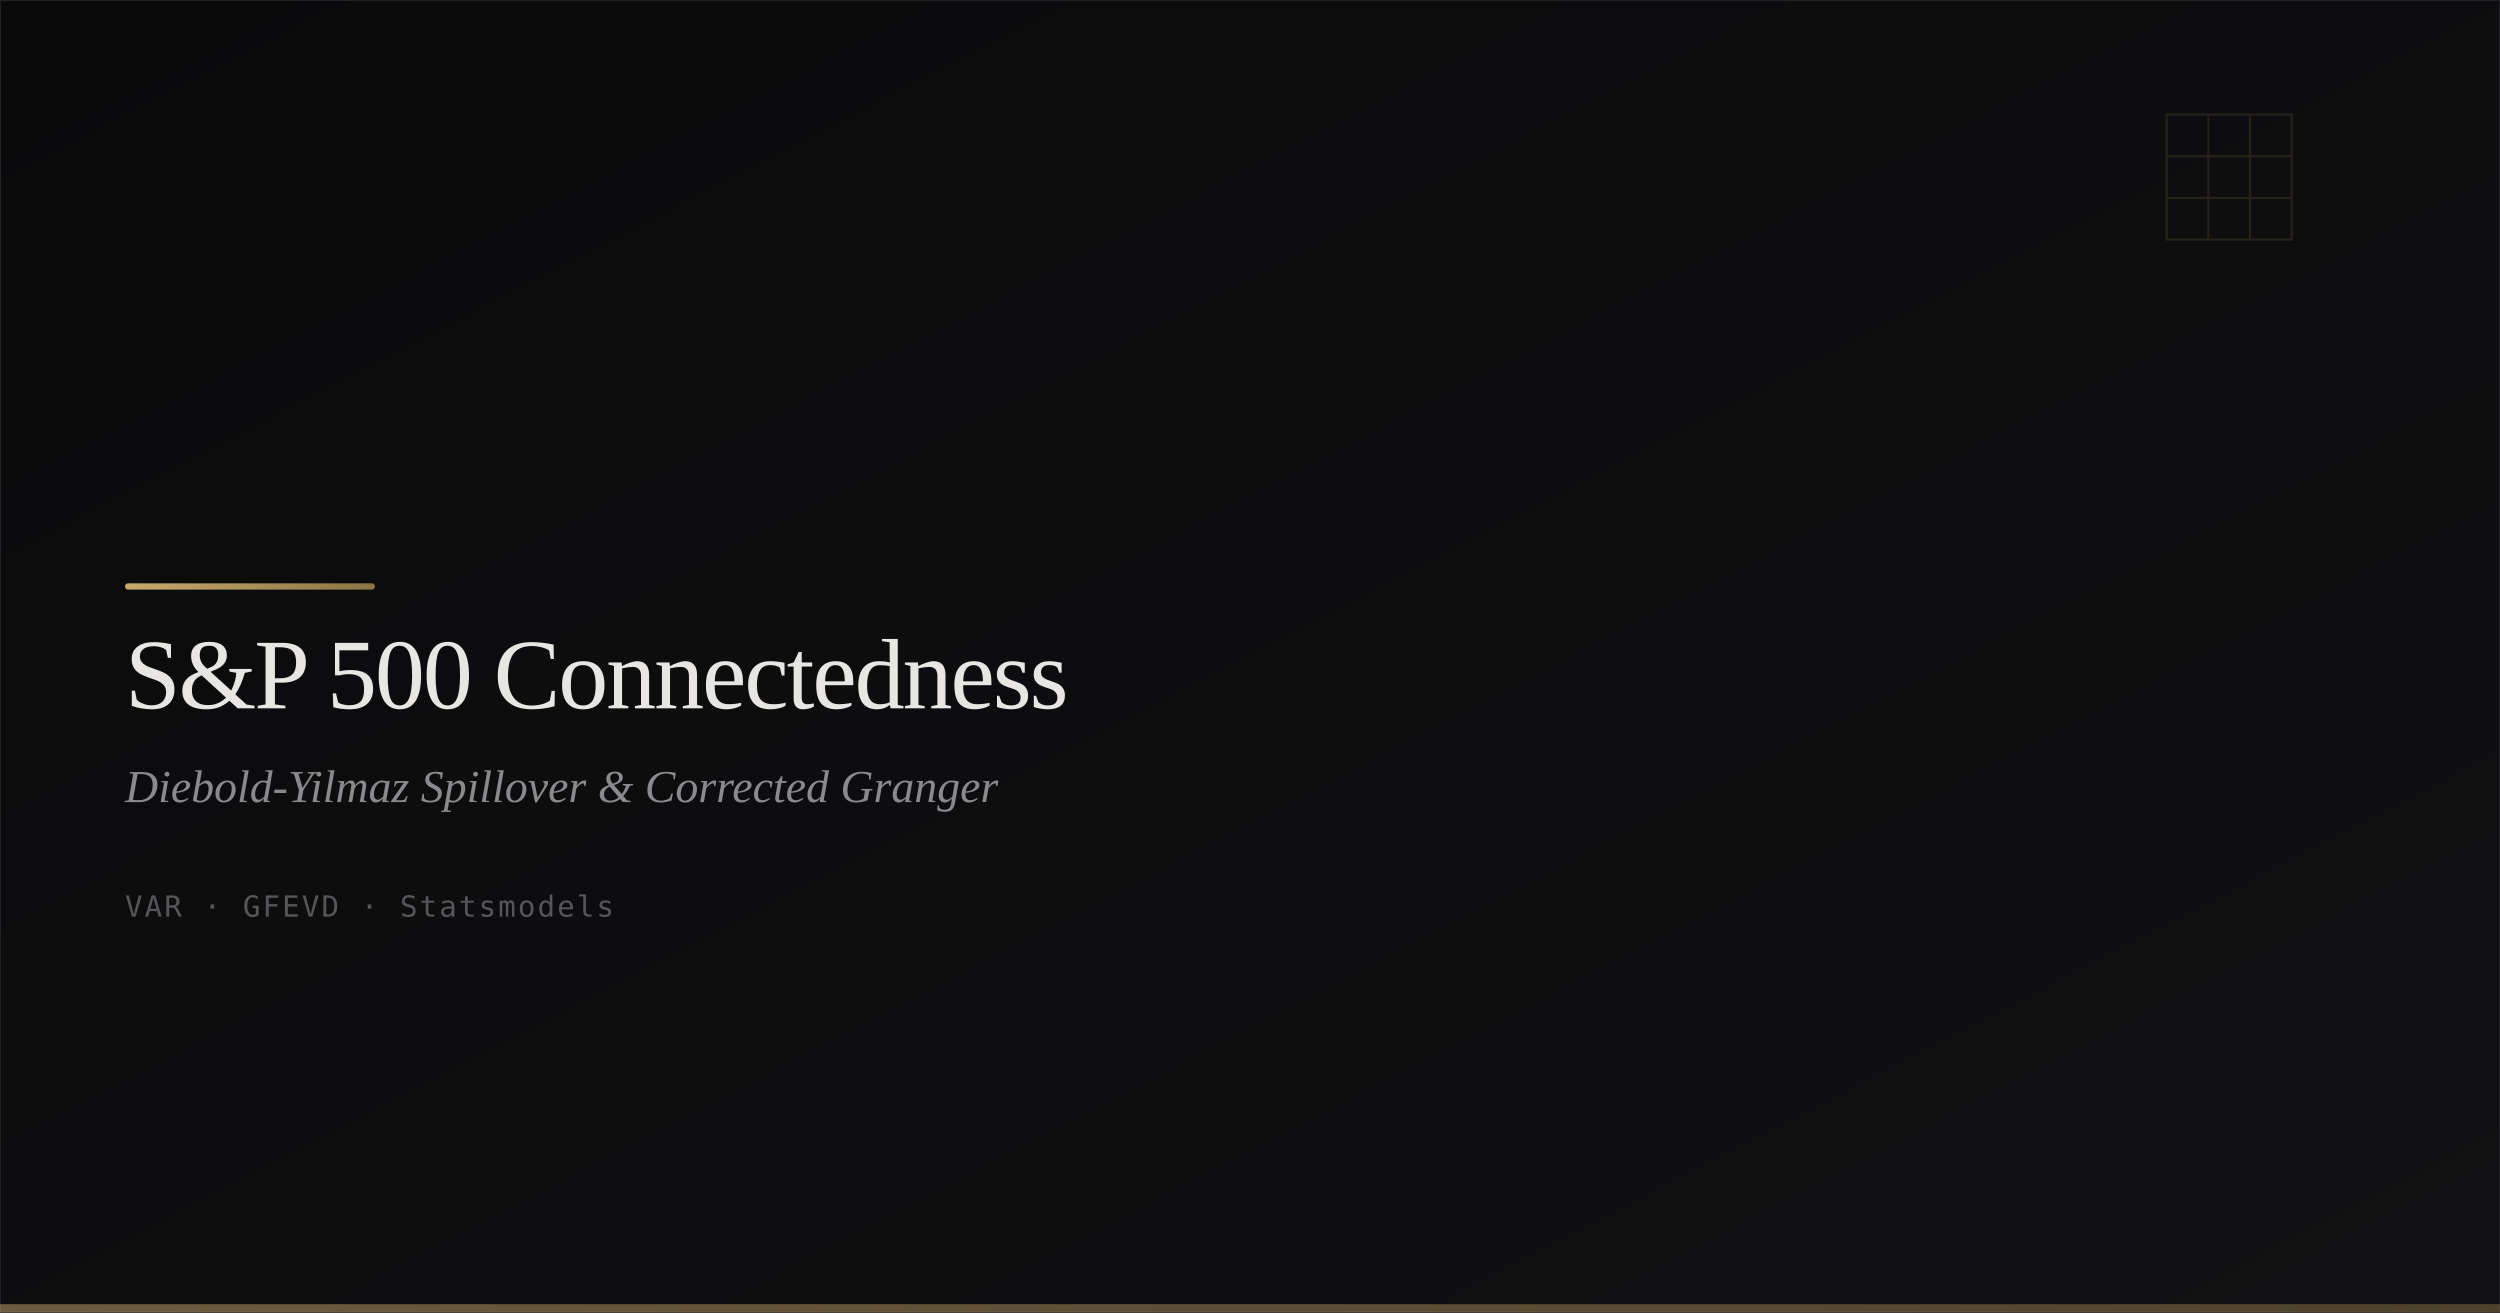
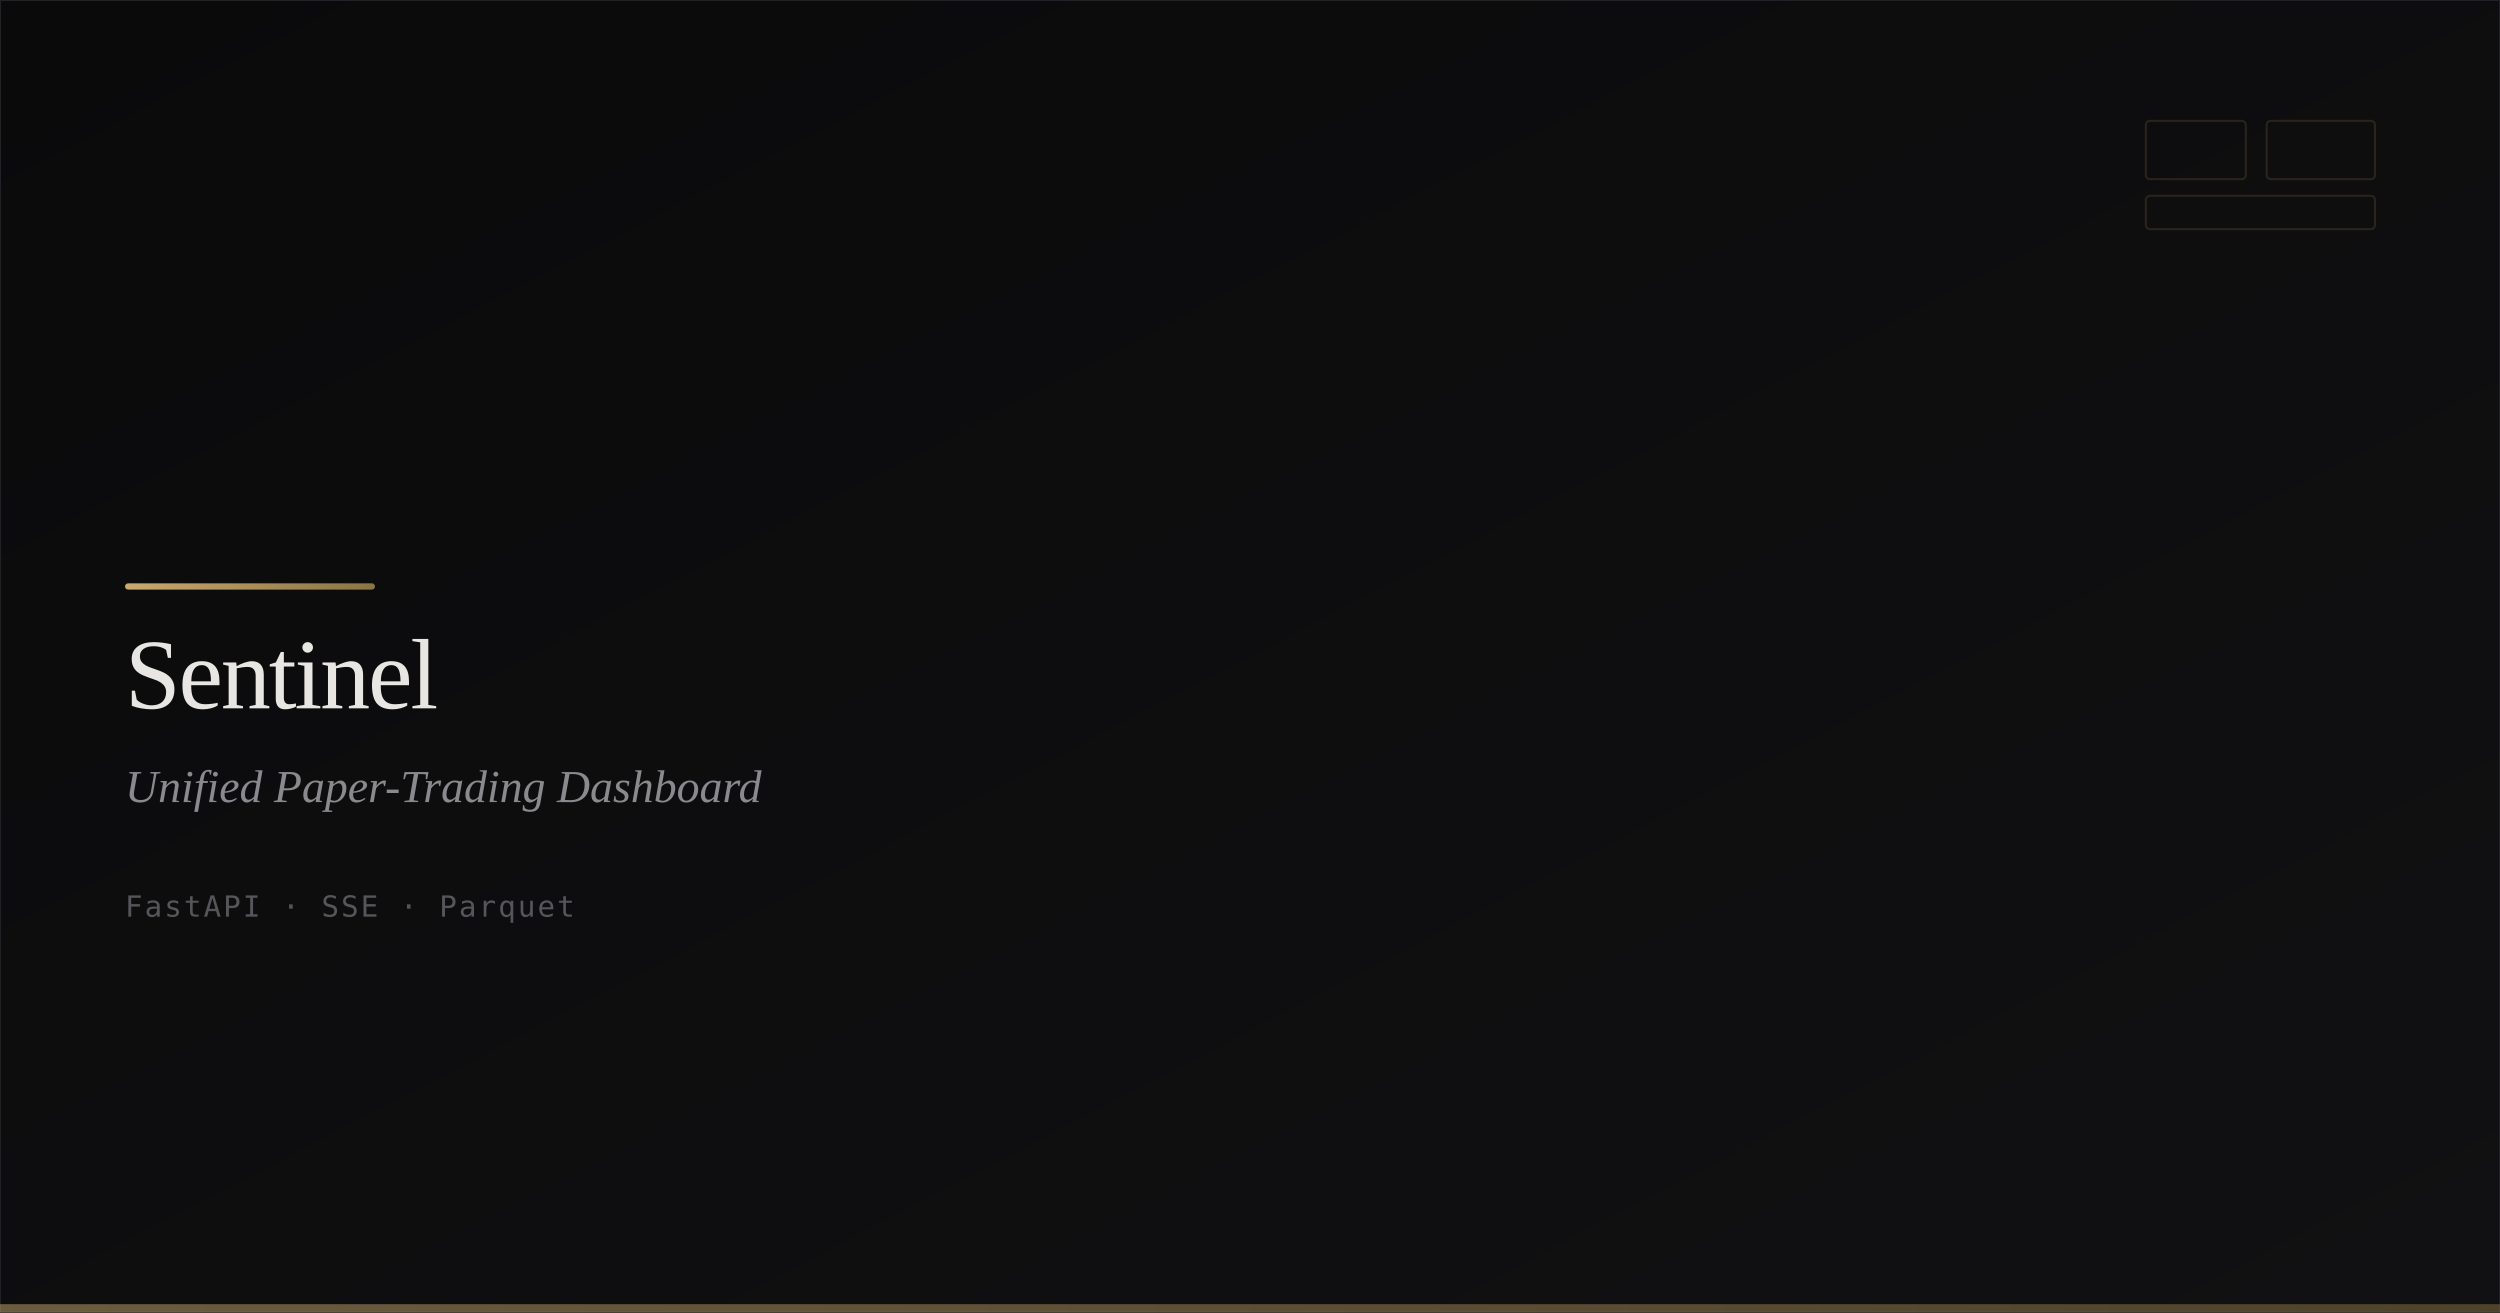
<svg xmlns="http://www.w3.org/2000/svg" viewBox="0 0 1200 630" width="1200" height="630">
  <defs>
    <linearGradient id="bg" x1="0" y1="0" x2="1" y2="1">
      <stop offset="0%" stop-color="#0a0a0b" />
      <stop offset="100%" stop-color="#111113" />
    </linearGradient>
    <linearGradient id="accent" x1="0" y1="0" x2="1" y2="0">
      <stop offset="0%" stop-color="#c9a96e" />
      <stop offset="100%" stop-color="#8b7444" />
    </linearGradient>
  </defs>
  <rect width="1200" height="630" fill="url(#bg)" />
  <rect x="0" y="0" width="1200" height="630" fill="none" stroke="#222226" stroke-width="1" />
-   <g opacity="0.2" stroke="#8b7444" stroke-width="1" fill="none">
-     <rect x="1040" y="55" width="60" height="60" />
-     <line x1="1060" y1="55" x2="1060" y2="115" />
-     <line x1="1080" y1="55" x2="1080" y2="115" />
-     <line x1="1040" y1="75" x2="1100" y2="75" />
-     <line x1="1040" y1="95" x2="1100" y2="95" />
+   <g opacity="0.22" stroke="#8b7444" stroke-width="1" fill="none">
+     <rect x="1030" y="58" width="48" height="28" rx="2" />
+     <rect x="1088" y="58" width="52" height="28" rx="2" />
+     <rect x="1030" y="94" width="110" height="16" rx="2" />
  </g>
  <rect x="60" y="280" width="120" height="3" rx="1.5" fill="url(#accent)" />
-   <text x="60" y="340" font-family="Georgia, 'Times New Roman', serif" font-size="48" font-weight="400" fill="#e8e6e3" letter-spacing="-1">S&amp;P 500 Connectedness</text>
-   <text x="60" y="385" font-family="Georgia, 'Times New Roman', serif" font-size="22" font-weight="400" font-style="italic" fill="#8a8a8e">Diebold-Yilmaz Spillover &amp; Corrected Granger</text>
-   <text x="60" y="440" font-family="monospace" font-size="14" fill="#55555a" letter-spacing="1">VAR · GFEVD · Statsmodels</text>
+   <text x="60" y="340" font-family="Georgia, 'Times New Roman', serif" font-size="48" font-weight="400" fill="#e8e6e3" letter-spacing="-1">Sentinel</text>
+   <text x="60" y="385" font-family="Georgia, 'Times New Roman', serif" font-size="22" font-weight="400" font-style="italic" fill="#8a8a8e">Unified Paper-Trading Dashboard</text>
+   <text x="60" y="440" font-family="monospace" font-size="14" fill="#55555a" letter-spacing="1">FastAPI · SSE · Parquet</text>
  <rect x="0" y="626" width="1200" height="4" fill="url(#accent)" opacity="0.5" />
</svg>
